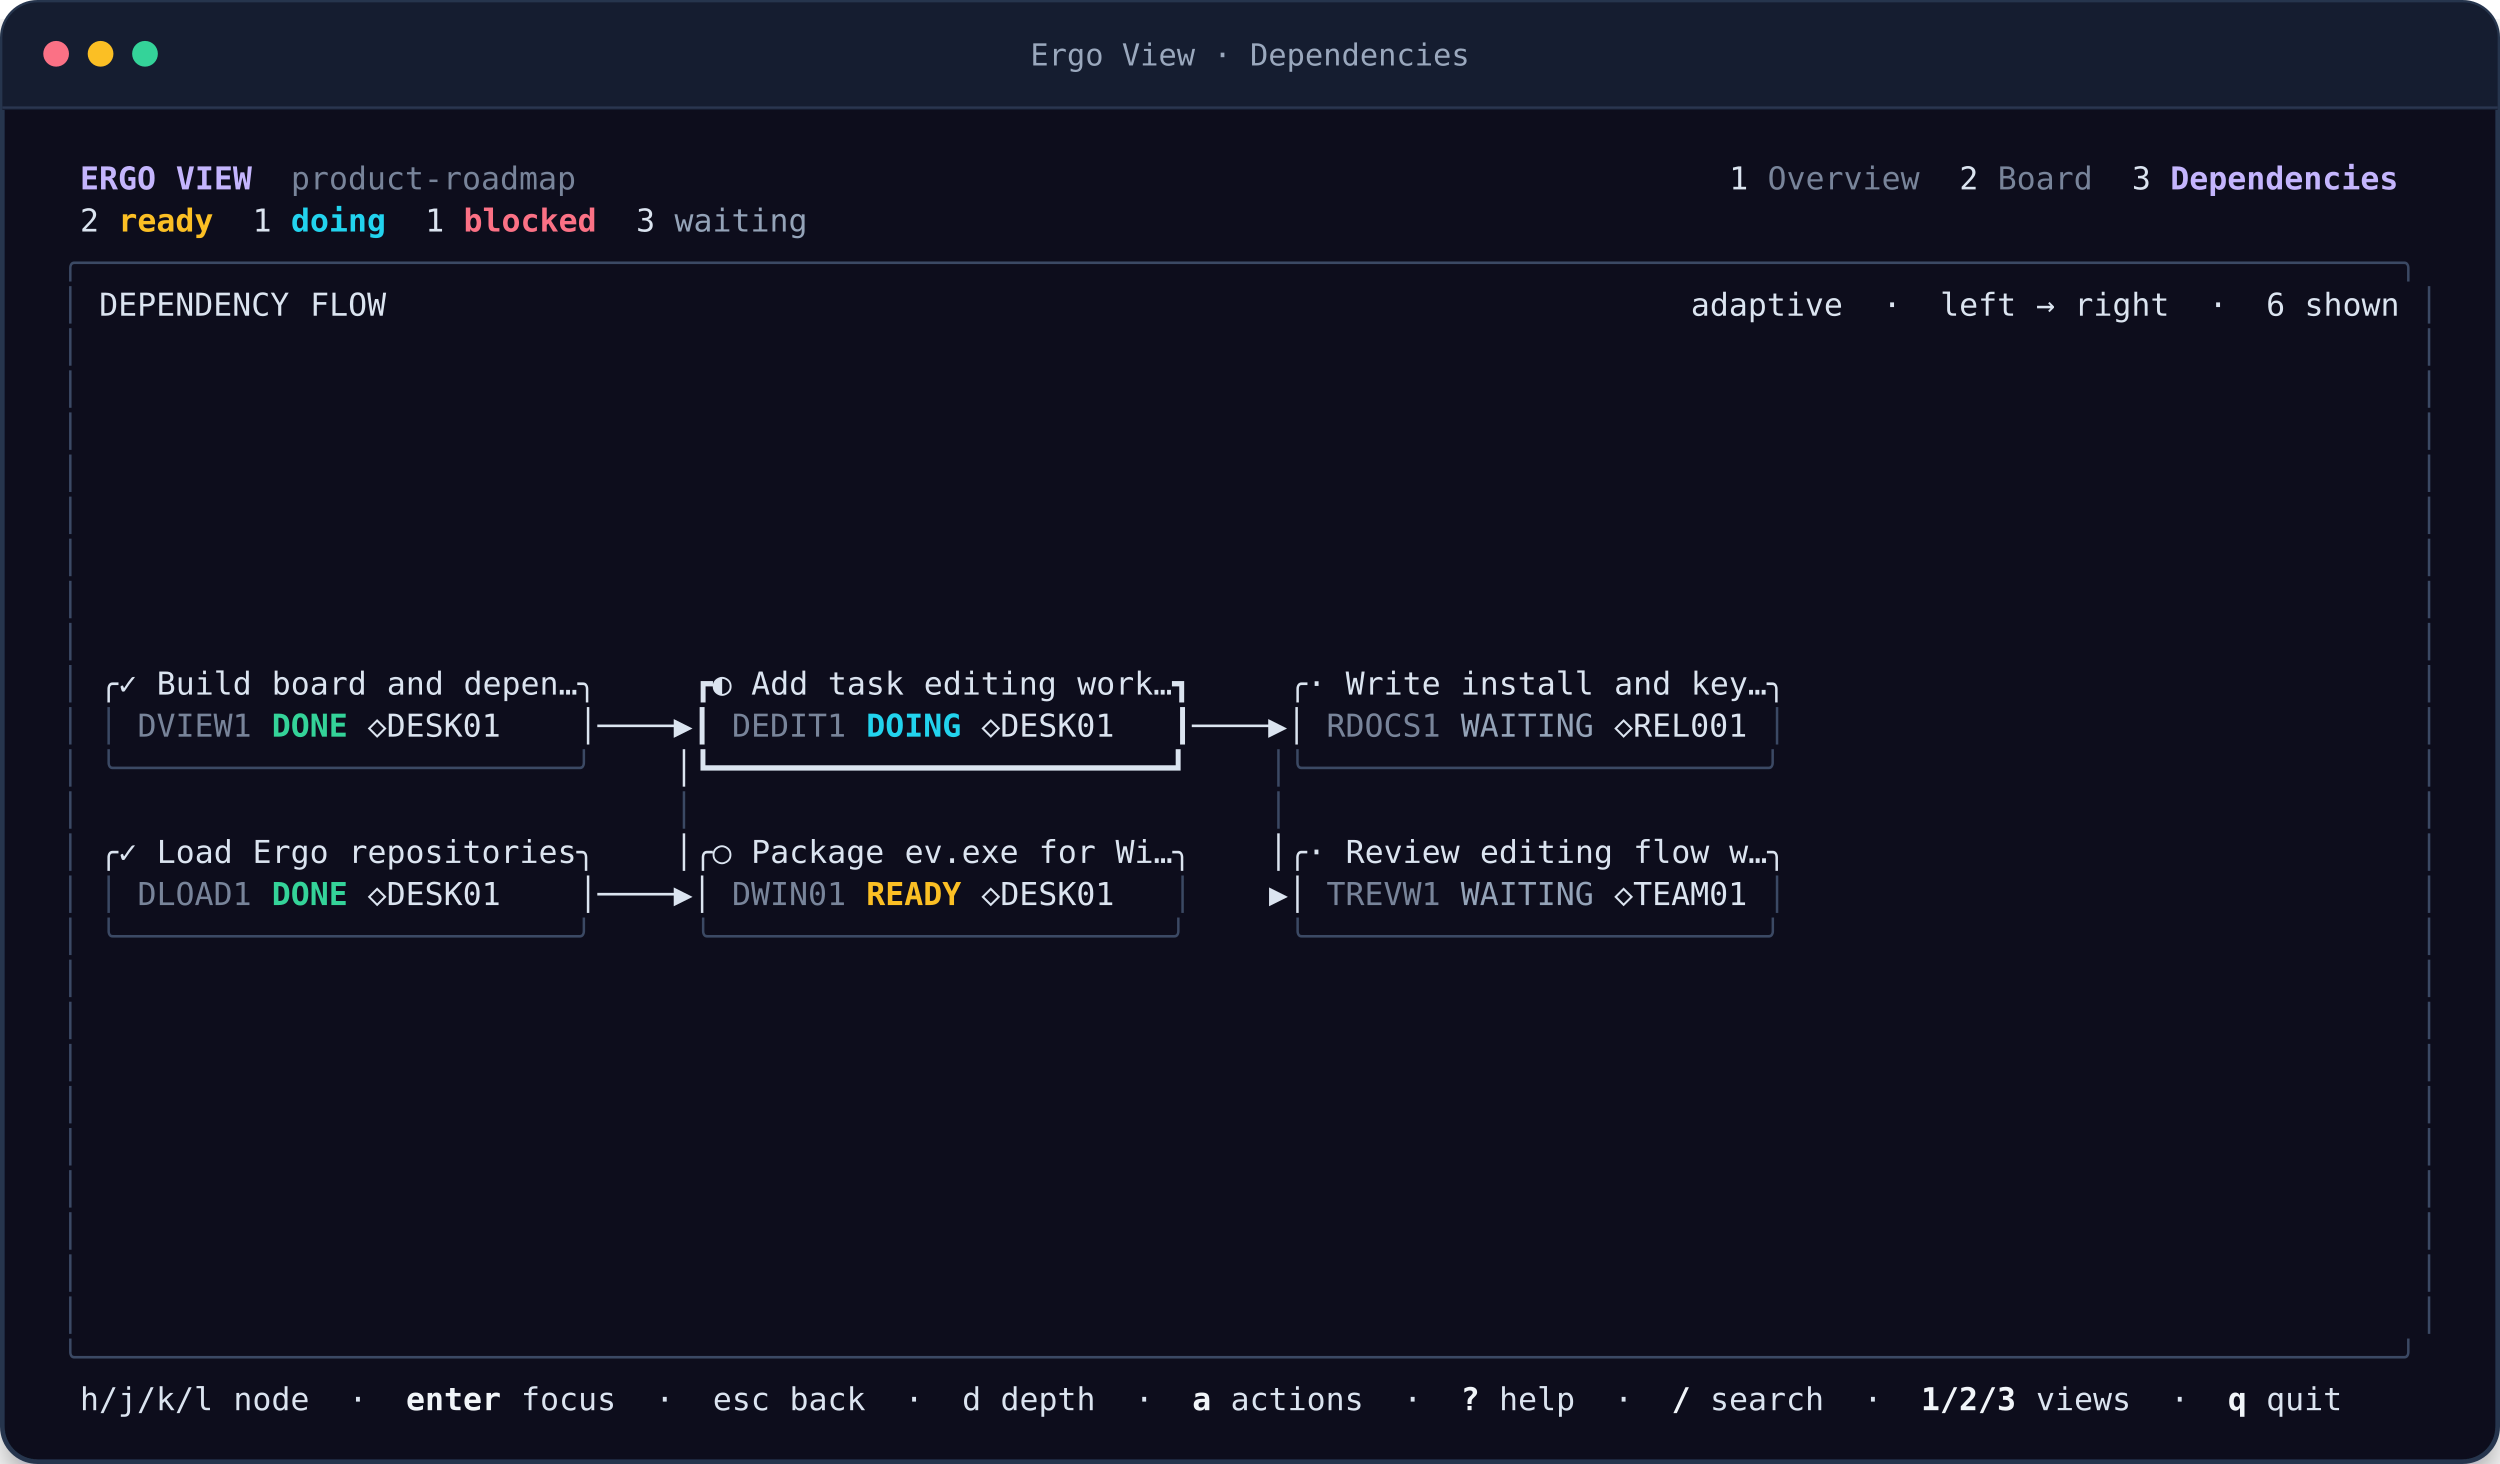
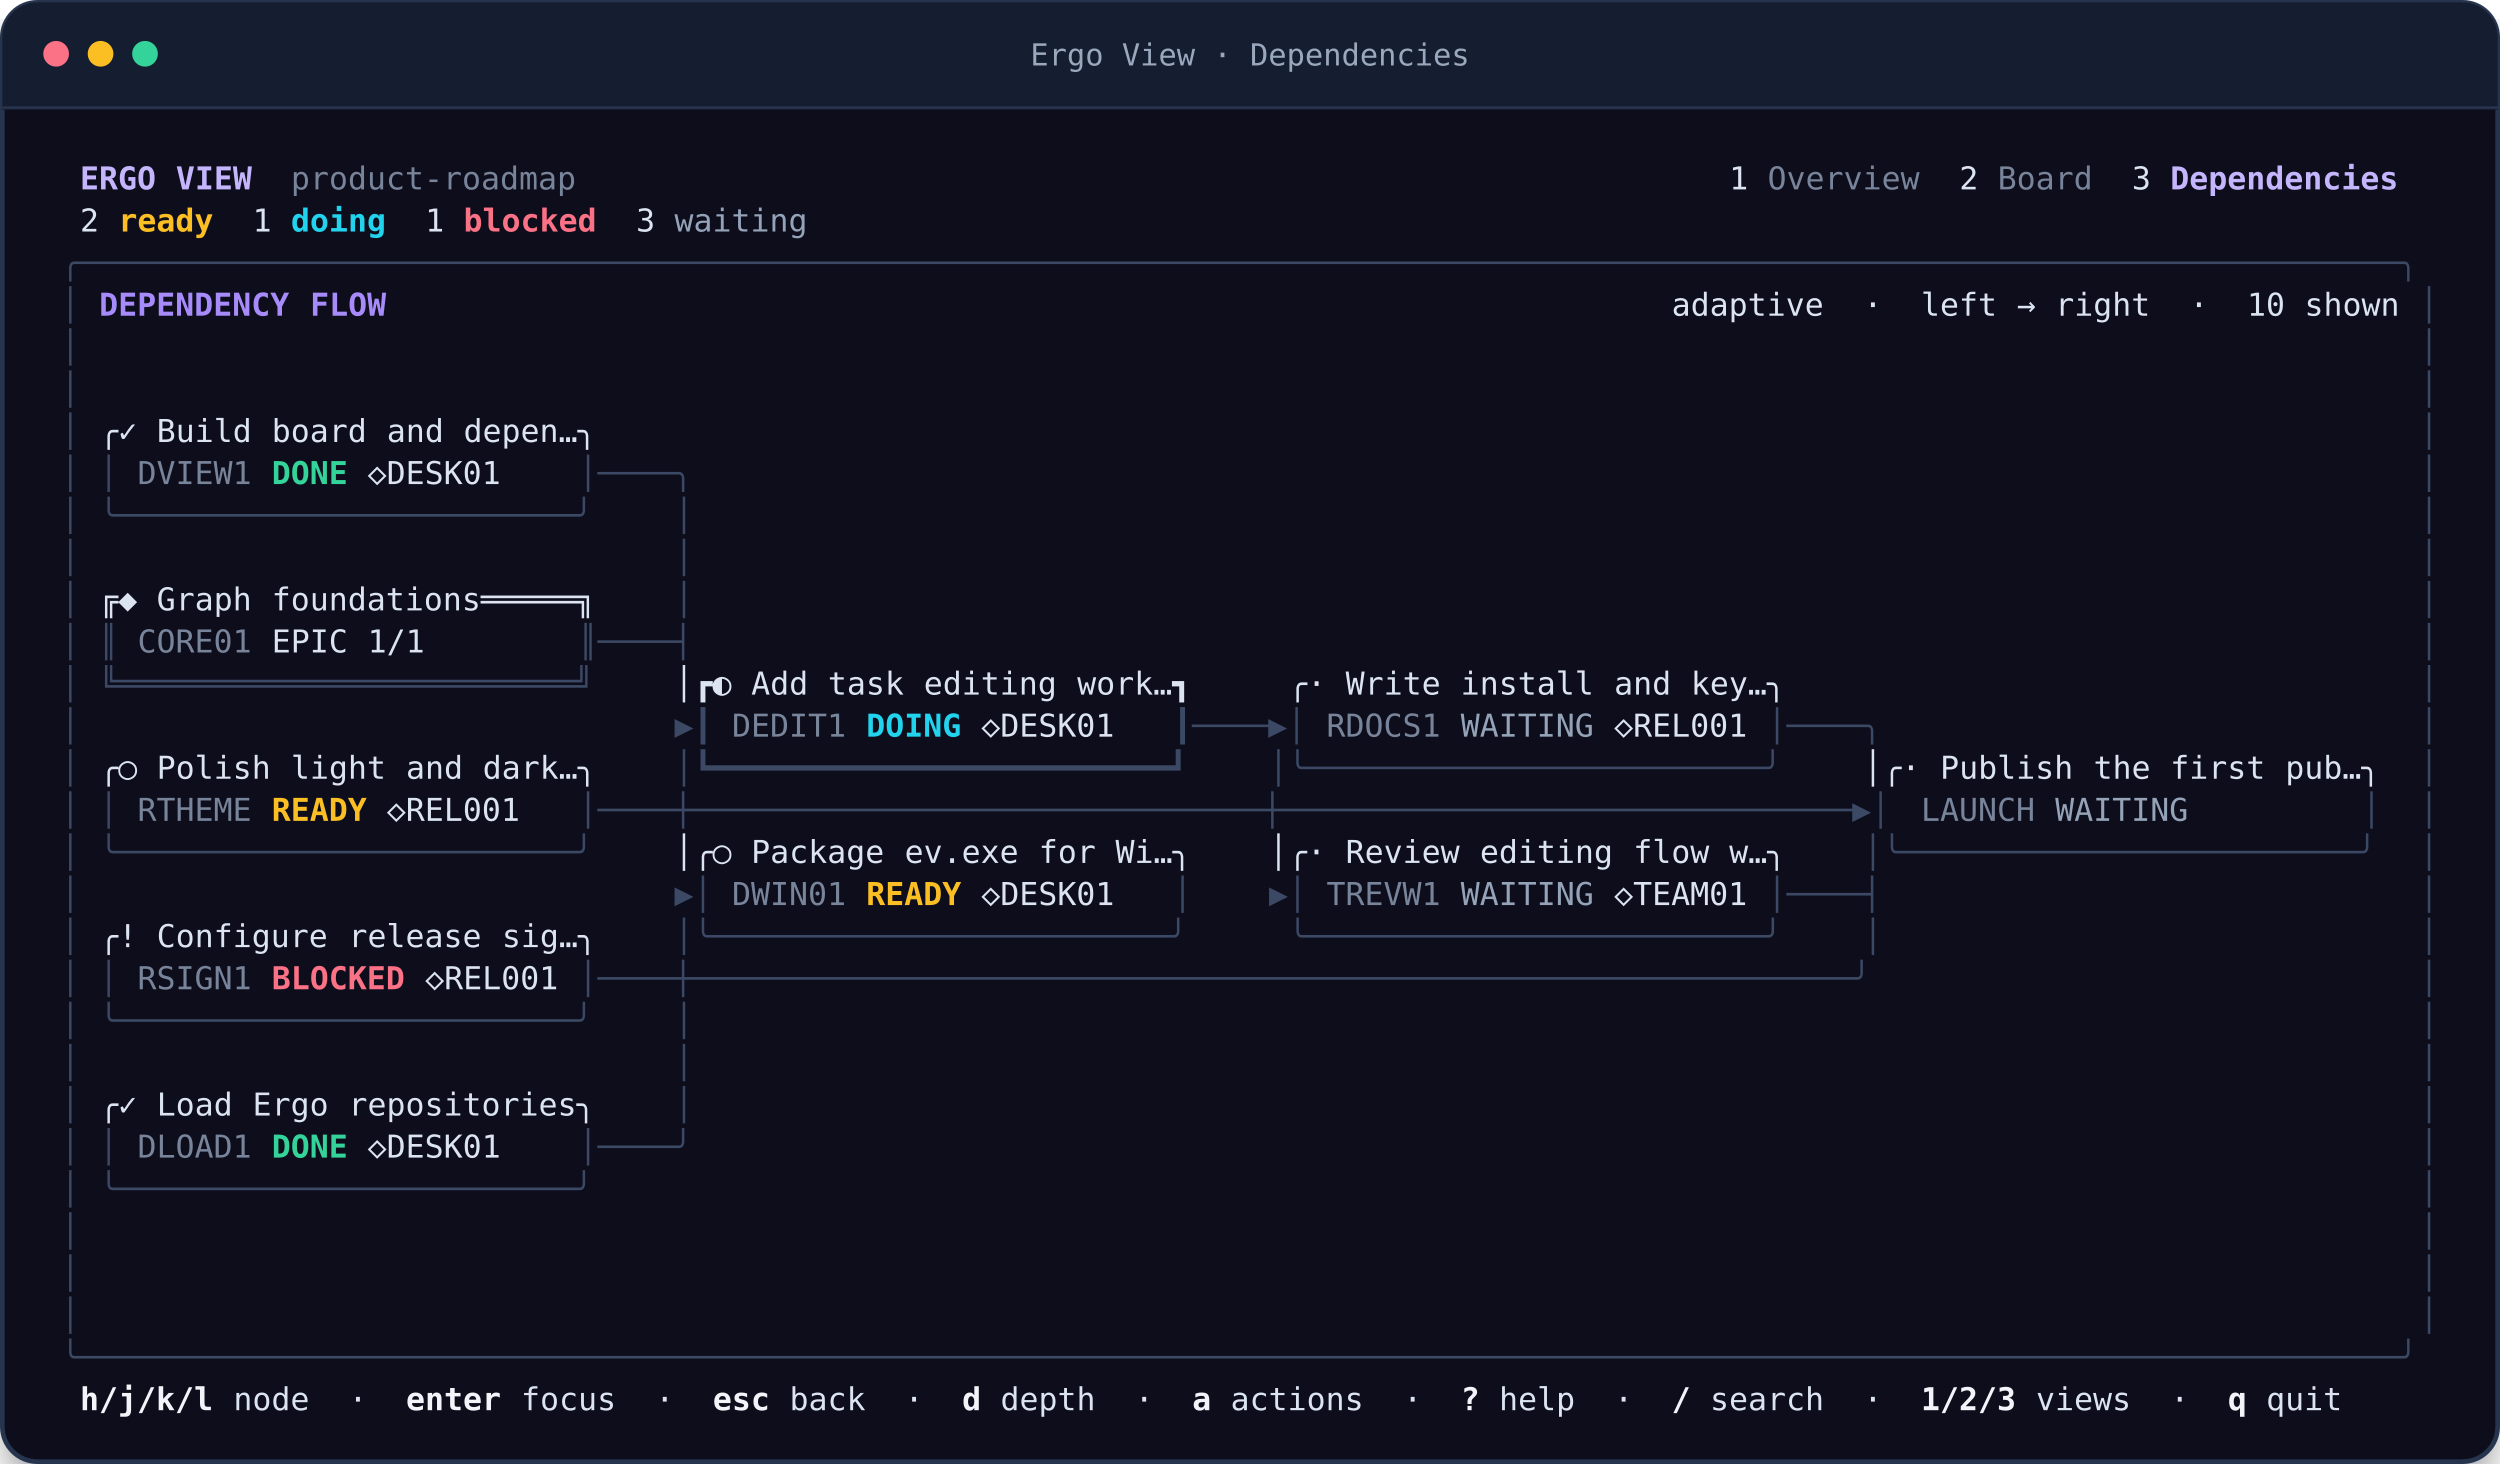
<svg xmlns="http://www.w3.org/2000/svg" width="1069" height="626" viewBox="0 0 1069 626">
  <defs>
    <filter id="shadow" x="-10%" y="-10%" width="120%" height="130%">
      <feDropShadow dx="0" dy="8" stdDeviation="10" flood-color="#020617" flood-opacity=".45" />
    </filter>
    <clipPath id="window">
      <rect x="1" y="1" width="1067" height="624" rx="15" />
    </clipPath>
  </defs>
  <rect x="1" y="1" width="1067" height="624" rx="15" fill="#0a101c" stroke="#27344d" stroke-width="2" filter="url(#shadow)" />
  <g clip-path="url(#window)">
    <rect x="1" y="1" width="1067" height="46" fill="#151d30" />
    <path d="M1 46H1068" stroke="#2a3650" />
    <circle cx="24" cy="23" r="5.5" fill="#fb7185" />
    <circle cx="43" cy="23" r="5.5" fill="#fbbf24" />
    <circle cx="62" cy="23" r="5.5" fill="#34d399" />
    <text x="50%" y="28" text-anchor="middle" fill="#9aa8bd" font-family="Menlo, SFMono-Regular, Consolas, monospace" font-size="13">Ergo View  ·  Dependencies</text>
    <g font-family="Menlo, SFMono-Regular, Consolas, monospace" font-size="13.5" xml:space="preserve">
      <text x="34.2" y="81.0" fill="#c4b5fd" fill-opacity="1.00" font-weight="700" textLength="32.8" lengthAdjust="spacingAndGlyphs">ERGO</text>
      <text x="75.2" y="81.0" fill="#c4b5fd" fill-opacity="1.00" font-weight="700" textLength="32.8" lengthAdjust="spacingAndGlyphs">VIEW</text>
      <text x="124.4" y="81.0" fill="#8492a8" fill-opacity="0.90" font-weight="400" textLength="123.0" lengthAdjust="spacingAndGlyphs">product-roadmap</text>
      <text x="739.4" y="81.0" fill="#dbe4f0" fill-opacity="1.00" font-weight="400" textLength="8.2" lengthAdjust="spacingAndGlyphs">1</text>
      <text x="755.8" y="81.0" fill="#8492a8" fill-opacity="0.90" font-weight="500" textLength="65.6" lengthAdjust="spacingAndGlyphs">Overview</text>
      <text x="837.8" y="81.0" fill="#dbe4f0" fill-opacity="1.00" font-weight="400" textLength="8.2" lengthAdjust="spacingAndGlyphs">2</text>
      <text x="854.2" y="81.0" fill="#8492a8" fill-opacity="0.90" font-weight="500" textLength="41.0" lengthAdjust="spacingAndGlyphs">Board</text>
      <text x="911.6" y="81.0" fill="#dbe4f0" fill-opacity="1.00" font-weight="400" textLength="8.2" lengthAdjust="spacingAndGlyphs">3</text>
      <text x="928.0" y="81.0" fill="#c4b5fd" fill-opacity="1.00" font-weight="700" textLength="98.4" lengthAdjust="spacingAndGlyphs">Dependencies</text>
      <text x="34.2" y="99.0" fill="#dbe4f0" fill-opacity="1.00" font-weight="400" textLength="8.2" lengthAdjust="spacingAndGlyphs">2</text>
      <text x="50.6" y="99.0" fill="#fbbf24" fill-opacity="1.00" font-weight="600" textLength="41.0" lengthAdjust="spacingAndGlyphs">ready</text>
      <text x="108.0" y="99.0" fill="#dbe4f0" fill-opacity="1.00" font-weight="400" textLength="8.2" lengthAdjust="spacingAndGlyphs">1</text>
      <text x="124.4" y="99.0" fill="#22d3ee" fill-opacity="1.00" font-weight="600" textLength="41.0" lengthAdjust="spacingAndGlyphs">doing</text>
      <text x="181.8" y="99.0" fill="#dbe4f0" fill-opacity="1.00" font-weight="400" textLength="8.2" lengthAdjust="spacingAndGlyphs">1</text>
      <text x="198.2" y="99.0" fill="#fb7185" fill-opacity="1.00" font-weight="600" textLength="57.4" lengthAdjust="spacingAndGlyphs">blocked</text>
      <text x="272.0" y="99.0" fill="#dbe4f0" fill-opacity="1.00" font-weight="400" textLength="8.2" lengthAdjust="spacingAndGlyphs">3</text>
      <text x="288.4" y="99.0" fill="#94a3b8" fill-opacity="1.00" font-weight="500" textLength="57.4" lengthAdjust="spacingAndGlyphs">waiting</text>
      <text x="26.0" y="117.0" fill="#3b4964" fill-opacity="1.00" font-weight="400" textLength="1016.8" lengthAdjust="spacingAndGlyphs">╭──────────────────────────────────────────────────────────────────────────────────────────────────────────────────────────╮</text>
      <text x="26.0" y="135.0" fill="#3b4964" fill-opacity="1.00" font-weight="400" textLength="8.2" lengthAdjust="spacingAndGlyphs">│</text>
-       <text x="42.4" y="135.0" fill="#dbe4f0" fill-opacity="1.00" font-weight="400" textLength="82.0" lengthAdjust="spacingAndGlyphs">DEPENDENCY</text>
-       <text x="132.6" y="135.0" fill="#dbe4f0" fill-opacity="1.00" font-weight="400" textLength="32.8" lengthAdjust="spacingAndGlyphs">FLOW</text>
-       <text x="723.0" y="135.0" fill="#dbe4f0" fill-opacity="1.00" font-weight="400" textLength="65.6" lengthAdjust="spacingAndGlyphs">adaptive</text>
-       <text x="805.0" y="135.0" fill="#dbe4f0" fill-opacity="1.00" font-weight="400" textLength="8.2" lengthAdjust="spacingAndGlyphs">·</text>
-       <text x="829.6" y="135.0" fill="#dbe4f0" fill-opacity="1.00" font-weight="400" textLength="32.8" lengthAdjust="spacingAndGlyphs">left</text>
-       <text x="870.6" y="135.0" fill="#dbe4f0" fill-opacity="1.00" font-weight="400" textLength="8.2" lengthAdjust="spacingAndGlyphs">→</text>
-       <text x="887.0" y="135.0" fill="#dbe4f0" fill-opacity="1.00" font-weight="400" textLength="41.0" lengthAdjust="spacingAndGlyphs">right</text>
-       <text x="944.4" y="135.0" fill="#dbe4f0" fill-opacity="1.00" font-weight="400" textLength="8.2" lengthAdjust="spacingAndGlyphs">·</text>
-       <text x="969.0" y="135.0" fill="#dbe4f0" fill-opacity="1.00" font-weight="400" textLength="8.2" lengthAdjust="spacingAndGlyphs">6</text>
+       <text x="42.4" y="135.0" fill="#a78bfa" fill-opacity="1.00" font-weight="700" textLength="82.0" lengthAdjust="spacingAndGlyphs">DEPENDENCY</text>
+       <text x="132.6" y="135.0" fill="#a78bfa" fill-opacity="1.00" font-weight="700" textLength="32.8" lengthAdjust="spacingAndGlyphs">FLOW</text>
+       <text x="714.8" y="135.0" fill="#dbe4f0" fill-opacity="1.00" font-weight="400" textLength="65.6" lengthAdjust="spacingAndGlyphs">adaptive</text>
+       <text x="796.8" y="135.0" fill="#dbe4f0" fill-opacity="1.00" font-weight="400" textLength="8.2" lengthAdjust="spacingAndGlyphs">·</text>
+       <text x="821.4" y="135.0" fill="#dbe4f0" fill-opacity="1.00" font-weight="400" textLength="32.8" lengthAdjust="spacingAndGlyphs">left</text>
+       <text x="862.4" y="135.0" fill="#dbe4f0" fill-opacity="1.00" font-weight="400" textLength="8.2" lengthAdjust="spacingAndGlyphs">→</text>
+       <text x="878.8" y="135.0" fill="#dbe4f0" fill-opacity="1.00" font-weight="400" textLength="41.0" lengthAdjust="spacingAndGlyphs">right</text>
+       <text x="936.2" y="135.0" fill="#dbe4f0" fill-opacity="1.00" font-weight="400" textLength="8.2" lengthAdjust="spacingAndGlyphs">·</text>
+       <text x="960.8" y="135.0" fill="#dbe4f0" fill-opacity="1.00" font-weight="400" textLength="16.4" lengthAdjust="spacingAndGlyphs">10</text>
      <text x="985.4" y="135.0" fill="#dbe4f0" fill-opacity="1.00" font-weight="400" textLength="41.0" lengthAdjust="spacingAndGlyphs">shown</text>
      <text x="1034.6" y="135.0" fill="#3b4964" fill-opacity="1.00" font-weight="400" textLength="8.2" lengthAdjust="spacingAndGlyphs">│</text>
      <text x="26.0" y="153.0" fill="#3b4964" fill-opacity="1.00" font-weight="400" textLength="8.2" lengthAdjust="spacingAndGlyphs">│</text>
      <text x="1034.6" y="153.0" fill="#3b4964" fill-opacity="1.00" font-weight="400" textLength="8.2" lengthAdjust="spacingAndGlyphs">│</text>
      <text x="26.0" y="171.0" fill="#3b4964" fill-opacity="1.00" font-weight="400" textLength="8.2" lengthAdjust="spacingAndGlyphs">│</text>
      <text x="1034.6" y="171.0" fill="#3b4964" fill-opacity="1.00" font-weight="400" textLength="8.2" lengthAdjust="spacingAndGlyphs">│</text>
      <text x="26.0" y="189.0" fill="#3b4964" fill-opacity="1.00" font-weight="400" textLength="8.2" lengthAdjust="spacingAndGlyphs">│</text>
+       <text x="42.4" y="189.0" fill="#dbe4f0" fill-opacity="1.00" font-weight="400" textLength="16.4" lengthAdjust="spacingAndGlyphs">╭✓</text>
+       <text x="67.0" y="189.0" fill="#dbe4f0" fill-opacity="1.00" font-weight="400" textLength="41.0" lengthAdjust="spacingAndGlyphs">Build</text>
+       <text x="116.2" y="189.0" fill="#dbe4f0" fill-opacity="1.00" font-weight="400" textLength="41.0" lengthAdjust="spacingAndGlyphs">board</text>
+       <text x="165.4" y="189.0" fill="#dbe4f0" fill-opacity="1.00" font-weight="400" textLength="24.6" lengthAdjust="spacingAndGlyphs">and</text>
+       <text x="198.2" y="189.0" fill="#dbe4f0" fill-opacity="1.00" font-weight="400" textLength="57.4" lengthAdjust="spacingAndGlyphs">depen…╮</text>
      <text x="1034.6" y="189.0" fill="#3b4964" fill-opacity="1.00" font-weight="400" textLength="8.2" lengthAdjust="spacingAndGlyphs">│</text>
      <text x="26.0" y="207.0" fill="#3b4964" fill-opacity="1.00" font-weight="400" textLength="8.2" lengthAdjust="spacingAndGlyphs">│</text>
+       <text x="42.4" y="207.0" fill="#3b4964" fill-opacity="1.00" font-weight="400" textLength="8.2" lengthAdjust="spacingAndGlyphs">│</text>
+       <text x="58.8" y="207.0" fill="#8492a8" fill-opacity="0.90" font-weight="400" textLength="49.2" lengthAdjust="spacingAndGlyphs">DVIEW1</text>
+       <text x="116.2" y="207.0" fill="#34d399" fill-opacity="1.00" font-weight="600" textLength="32.8" lengthAdjust="spacingAndGlyphs">DONE</text>
+       <text x="157.2" y="207.0" fill="#dbe4f0" fill-opacity="1.00" font-weight="400" textLength="57.4" lengthAdjust="spacingAndGlyphs">◇DESK01</text>
+       <text x="247.4" y="207.0" fill="#3b4964" fill-opacity="1.00" font-weight="400" textLength="49.2" lengthAdjust="spacingAndGlyphs">│────╮</text>
      <text x="1034.6" y="207.0" fill="#3b4964" fill-opacity="1.00" font-weight="400" textLength="8.2" lengthAdjust="spacingAndGlyphs">│</text>
      <text x="26.0" y="225.0" fill="#3b4964" fill-opacity="1.00" font-weight="400" textLength="8.2" lengthAdjust="spacingAndGlyphs">│</text>
+       <text x="42.4" y="225.0" fill="#3b4964" fill-opacity="1.00" font-weight="400" textLength="213.2" lengthAdjust="spacingAndGlyphs">╰────────────────────────╯</text>
+       <text x="288.4" y="225.0" fill="#3b4964" fill-opacity="1.00" font-weight="400" textLength="8.2" lengthAdjust="spacingAndGlyphs">│</text>
      <text x="1034.6" y="225.0" fill="#3b4964" fill-opacity="1.00" font-weight="400" textLength="8.2" lengthAdjust="spacingAndGlyphs">│</text>
      <text x="26.0" y="243.0" fill="#3b4964" fill-opacity="1.00" font-weight="400" textLength="8.2" lengthAdjust="spacingAndGlyphs">│</text>
+       <text x="288.4" y="243.0" fill="#3b4964" fill-opacity="1.00" font-weight="400" textLength="8.2" lengthAdjust="spacingAndGlyphs">│</text>
      <text x="1034.6" y="243.0" fill="#3b4964" fill-opacity="1.00" font-weight="400" textLength="8.2" lengthAdjust="spacingAndGlyphs">│</text>
      <text x="26.0" y="261.0" fill="#3b4964" fill-opacity="1.00" font-weight="400" textLength="8.2" lengthAdjust="spacingAndGlyphs">│</text>
+       <text x="42.4" y="261.0" fill="#dbe4f0" fill-opacity="1.00" font-weight="400" textLength="16.4" lengthAdjust="spacingAndGlyphs">╔◆</text>
+       <text x="67.0" y="261.0" fill="#dbe4f0" fill-opacity="1.00" font-weight="400" textLength="41.0" lengthAdjust="spacingAndGlyphs">Graph</text>
+       <text x="116.2" y="261.0" fill="#dbe4f0" fill-opacity="1.00" font-weight="400" textLength="139.4" lengthAdjust="spacingAndGlyphs">foundations═════╗</text>
+       <text x="288.4" y="261.0" fill="#3b4964" fill-opacity="1.00" font-weight="400" textLength="8.2" lengthAdjust="spacingAndGlyphs">│</text>
      <text x="1034.6" y="261.0" fill="#3b4964" fill-opacity="1.00" font-weight="400" textLength="8.2" lengthAdjust="spacingAndGlyphs">│</text>
      <text x="26.0" y="279.0" fill="#3b4964" fill-opacity="1.00" font-weight="400" textLength="8.2" lengthAdjust="spacingAndGlyphs">│</text>
+       <text x="42.4" y="279.0" fill="#3b4964" fill-opacity="1.00" font-weight="400" textLength="8.2" lengthAdjust="spacingAndGlyphs">║</text>
+       <text x="58.8" y="279.0" fill="#8492a8" fill-opacity="0.90" font-weight="400" textLength="49.2" lengthAdjust="spacingAndGlyphs">CORE01</text>
+       <text x="116.2" y="279.0" fill="#dbe4f0" fill-opacity="1.00" font-weight="400" textLength="32.8" lengthAdjust="spacingAndGlyphs">EPIC</text>
+       <text x="157.2" y="279.0" fill="#dbe4f0" fill-opacity="1.00" font-weight="400" textLength="24.6" lengthAdjust="spacingAndGlyphs">1/1</text>
+       <text x="247.4" y="279.0" fill="#3b4964" fill-opacity="1.00" font-weight="400" textLength="49.2" lengthAdjust="spacingAndGlyphs">║────┤</text>
      <text x="1034.6" y="279.0" fill="#3b4964" fill-opacity="1.00" font-weight="400" textLength="8.2" lengthAdjust="spacingAndGlyphs">│</text>
      <text x="26.0" y="297.0" fill="#3b4964" fill-opacity="1.00" font-weight="400" textLength="8.2" lengthAdjust="spacingAndGlyphs">│</text>
-       <text x="42.4" y="297.0" fill="#dbe4f0" fill-opacity="1.00" font-weight="400" textLength="16.4" lengthAdjust="spacingAndGlyphs">╭✓</text>
-       <text x="67.0" y="297.0" fill="#dbe4f0" fill-opacity="1.00" font-weight="400" textLength="41.0" lengthAdjust="spacingAndGlyphs">Build</text>
-       <text x="116.2" y="297.0" fill="#dbe4f0" fill-opacity="1.00" font-weight="400" textLength="41.0" lengthAdjust="spacingAndGlyphs">board</text>
-       <text x="165.4" y="297.0" fill="#dbe4f0" fill-opacity="1.00" font-weight="400" textLength="24.6" lengthAdjust="spacingAndGlyphs">and</text>
-       <text x="198.2" y="297.0" fill="#dbe4f0" fill-opacity="1.00" font-weight="400" textLength="57.4" lengthAdjust="spacingAndGlyphs">depen…╮</text>
-       <text x="296.6" y="297.0" fill="#dbe4f0" fill-opacity="1.00" font-weight="400" textLength="16.4" lengthAdjust="spacingAndGlyphs">┏◐</text>
+       <text x="42.4" y="297.0" fill="#3b4964" fill-opacity="1.00" font-weight="400" textLength="213.2" lengthAdjust="spacingAndGlyphs">╚════════════════════════╝</text>
+       <text x="288.4" y="297.0" fill="#dbe4f0" fill-opacity="1.00" font-weight="400" textLength="24.6" lengthAdjust="spacingAndGlyphs">│┏◐</text>
      <text x="321.2" y="297.0" fill="#dbe4f0" fill-opacity="1.00" font-weight="400" textLength="24.6" lengthAdjust="spacingAndGlyphs">Add</text>
      <text x="354.0" y="297.0" fill="#dbe4f0" fill-opacity="1.00" font-weight="400" textLength="32.8" lengthAdjust="spacingAndGlyphs">task</text>
      <text x="395.0" y="297.0" fill="#dbe4f0" fill-opacity="1.00" font-weight="400" textLength="57.4" lengthAdjust="spacingAndGlyphs">editing</text>
      <text x="460.6" y="297.0" fill="#dbe4f0" fill-opacity="1.00" font-weight="400" textLength="49.2" lengthAdjust="spacingAndGlyphs">work…┓</text>
      <text x="550.8" y="297.0" fill="#dbe4f0" fill-opacity="1.00" font-weight="400" textLength="16.4" lengthAdjust="spacingAndGlyphs">╭·</text>
      <text x="575.4" y="297.0" fill="#dbe4f0" fill-opacity="1.00" font-weight="400" textLength="41.0" lengthAdjust="spacingAndGlyphs">Write</text>
      <text x="624.6" y="297.0" fill="#dbe4f0" fill-opacity="1.00" font-weight="400" textLength="57.4" lengthAdjust="spacingAndGlyphs">install</text>
      <text x="690.2" y="297.0" fill="#dbe4f0" fill-opacity="1.00" font-weight="400" textLength="24.6" lengthAdjust="spacingAndGlyphs">and</text>
      <text x="723.0" y="297.0" fill="#dbe4f0" fill-opacity="1.00" font-weight="400" textLength="41.0" lengthAdjust="spacingAndGlyphs">key…╮</text>
      <text x="1034.6" y="297.0" fill="#3b4964" fill-opacity="1.00" font-weight="400" textLength="8.2" lengthAdjust="spacingAndGlyphs">│</text>
      <text x="26.0" y="315.0" fill="#3b4964" fill-opacity="1.00" font-weight="400" textLength="8.2" lengthAdjust="spacingAndGlyphs">│</text>
-       <text x="42.4" y="315.0" fill="#3b4964" fill-opacity="1.00" font-weight="400" textLength="8.2" lengthAdjust="spacingAndGlyphs">│</text>
-       <text x="58.8" y="315.0" fill="#8492a8" fill-opacity="0.90" font-weight="400" textLength="49.2" lengthAdjust="spacingAndGlyphs">DVIEW1</text>
-       <text x="116.2" y="315.0" fill="#34d399" fill-opacity="1.00" font-weight="600" textLength="32.8" lengthAdjust="spacingAndGlyphs">DONE</text>
-       <text x="157.2" y="315.0" fill="#dbe4f0" fill-opacity="1.00" font-weight="400" textLength="57.4" lengthAdjust="spacingAndGlyphs">◇DESK01</text>
-       <text x="247.4" y="315.0" fill="#dbe4f0" fill-opacity="1.00" font-weight="400" textLength="57.4" lengthAdjust="spacingAndGlyphs">│────▶┃</text>
+       <text x="288.4" y="315.0" fill="#3b4964" fill-opacity="1.00" font-weight="400" textLength="16.4" lengthAdjust="spacingAndGlyphs">▶┃</text>
      <text x="313.0" y="315.0" fill="#8492a8" fill-opacity="0.90" font-weight="400" textLength="49.2" lengthAdjust="spacingAndGlyphs">DEDIT1</text>
      <text x="370.4" y="315.0" fill="#22d3ee" fill-opacity="1.00" font-weight="700" textLength="41.0" lengthAdjust="spacingAndGlyphs">DOING</text>
      <text x="419.6" y="315.0" fill="#dbe4f0" fill-opacity="1.00" font-weight="400" textLength="57.4" lengthAdjust="spacingAndGlyphs">◇DESK01</text>
-       <text x="501.6" y="315.0" fill="#dbe4f0" fill-opacity="1.00" font-weight="400" textLength="57.4" lengthAdjust="spacingAndGlyphs">┃────▶│</text>
+       <text x="501.6" y="315.0" fill="#3b4964" fill-opacity="1.00" font-weight="400" textLength="57.4" lengthAdjust="spacingAndGlyphs">┃────▶│</text>
      <text x="567.2" y="315.0" fill="#8492a8" fill-opacity="0.90" font-weight="400" textLength="49.2" lengthAdjust="spacingAndGlyphs">RDOCS1</text>
      <text x="624.6" y="315.0" fill="#94a3b8" fill-opacity="1.00" font-weight="500" textLength="57.4" lengthAdjust="spacingAndGlyphs">WAITING</text>
      <text x="690.2" y="315.0" fill="#dbe4f0" fill-opacity="1.00" font-weight="400" textLength="57.4" lengthAdjust="spacingAndGlyphs">◇REL001</text>
-       <text x="755.8" y="315.0" fill="#3b4964" fill-opacity="1.00" font-weight="400" textLength="8.2" lengthAdjust="spacingAndGlyphs">│</text>
+       <text x="755.8" y="315.0" fill="#3b4964" fill-opacity="1.00" font-weight="400" textLength="49.2" lengthAdjust="spacingAndGlyphs">│────╮</text>
      <text x="1034.6" y="315.0" fill="#3b4964" fill-opacity="1.00" font-weight="400" textLength="8.2" lengthAdjust="spacingAndGlyphs">│</text>
      <text x="26.0" y="333.0" fill="#3b4964" fill-opacity="1.00" font-weight="400" textLength="8.2" lengthAdjust="spacingAndGlyphs">│</text>
-       <text x="42.4" y="333.0" fill="#3b4964" fill-opacity="1.00" font-weight="400" textLength="213.2" lengthAdjust="spacingAndGlyphs">╰────────────────────────╯</text>
-       <text x="288.4" y="333.0" fill="#dbe4f0" fill-opacity="1.00" font-weight="400" textLength="221.4" lengthAdjust="spacingAndGlyphs">│┗━━━━━━━━━━━━━━━━━━━━━━━━┛</text>
+       <text x="42.4" y="333.0" fill="#dbe4f0" fill-opacity="1.00" font-weight="400" textLength="16.4" lengthAdjust="spacingAndGlyphs">╭○</text>
+       <text x="67.0" y="333.0" fill="#dbe4f0" fill-opacity="1.00" font-weight="400" textLength="49.2" lengthAdjust="spacingAndGlyphs">Polish</text>
+       <text x="124.4" y="333.0" fill="#dbe4f0" fill-opacity="1.00" font-weight="400" textLength="41.0" lengthAdjust="spacingAndGlyphs">light</text>
+       <text x="173.6" y="333.0" fill="#dbe4f0" fill-opacity="1.00" font-weight="400" textLength="24.6" lengthAdjust="spacingAndGlyphs">and</text>
+       <text x="206.4" y="333.0" fill="#dbe4f0" fill-opacity="1.00" font-weight="400" textLength="49.2" lengthAdjust="spacingAndGlyphs">dark…╮</text>
+       <text x="288.4" y="333.0" fill="#3b4964" fill-opacity="1.00" font-weight="400" textLength="221.4" lengthAdjust="spacingAndGlyphs">│┗━━━━━━━━━━━━━━━━━━━━━━━━┛</text>
      <text x="542.6" y="333.0" fill="#3b4964" fill-opacity="1.00" font-weight="400" textLength="221.4" lengthAdjust="spacingAndGlyphs">│╰────────────────────────╯</text>
+       <text x="796.8" y="333.0" fill="#dbe4f0" fill-opacity="1.00" font-weight="400" textLength="24.6" lengthAdjust="spacingAndGlyphs">│╭·</text>
+       <text x="829.6" y="333.0" fill="#dbe4f0" fill-opacity="1.00" font-weight="400" textLength="57.4" lengthAdjust="spacingAndGlyphs">Publish</text>
+       <text x="895.2" y="333.0" fill="#dbe4f0" fill-opacity="1.00" font-weight="400" textLength="24.6" lengthAdjust="spacingAndGlyphs">the</text>
+       <text x="928.0" y="333.0" fill="#dbe4f0" fill-opacity="1.00" font-weight="400" textLength="41.0" lengthAdjust="spacingAndGlyphs">first</text>
+       <text x="977.2" y="333.0" fill="#dbe4f0" fill-opacity="1.00" font-weight="400" textLength="41.0" lengthAdjust="spacingAndGlyphs">pub…╮</text>
      <text x="1034.6" y="333.0" fill="#3b4964" fill-opacity="1.00" font-weight="400" textLength="8.2" lengthAdjust="spacingAndGlyphs">│</text>
      <text x="26.0" y="351.0" fill="#3b4964" fill-opacity="1.00" font-weight="400" textLength="8.2" lengthAdjust="spacingAndGlyphs">│</text>
-       <text x="288.4" y="351.0" fill="#3b4964" fill-opacity="1.00" font-weight="400" textLength="8.2" lengthAdjust="spacingAndGlyphs">│</text>
-       <text x="542.6" y="351.0" fill="#3b4964" fill-opacity="1.00" font-weight="400" textLength="8.2" lengthAdjust="spacingAndGlyphs">│</text>
+       <text x="42.4" y="351.0" fill="#3b4964" fill-opacity="1.00" font-weight="400" textLength="8.2" lengthAdjust="spacingAndGlyphs">│</text>
+       <text x="58.8" y="351.0" fill="#8492a8" fill-opacity="0.90" font-weight="400" textLength="49.2" lengthAdjust="spacingAndGlyphs">RTHEME</text>
+       <text x="116.2" y="351.0" fill="#fbbf24" fill-opacity="1.00" font-weight="700" textLength="41.0" lengthAdjust="spacingAndGlyphs">READY</text>
+       <text x="165.4" y="351.0" fill="#dbe4f0" fill-opacity="1.00" font-weight="400" textLength="57.4" lengthAdjust="spacingAndGlyphs">◇REL001</text>
+       <text x="247.4" y="351.0" fill="#3b4964" fill-opacity="1.00" font-weight="400" textLength="565.8" lengthAdjust="spacingAndGlyphs">│────┼──────────────────────────────┼──────────────────────────────▶│</text>
+       <text x="821.4" y="351.0" fill="#8492a8" fill-opacity="0.90" font-weight="400" textLength="49.2" lengthAdjust="spacingAndGlyphs">LAUNCH</text>
+       <text x="878.8" y="351.0" fill="#94a3b8" fill-opacity="1.00" font-weight="500" textLength="57.4" lengthAdjust="spacingAndGlyphs">WAITING</text>
+       <text x="1010.0" y="351.0" fill="#3b4964" fill-opacity="1.00" font-weight="400" textLength="8.2" lengthAdjust="spacingAndGlyphs">│</text>
      <text x="1034.6" y="351.0" fill="#3b4964" fill-opacity="1.00" font-weight="400" textLength="8.2" lengthAdjust="spacingAndGlyphs">│</text>
      <text x="26.0" y="369.0" fill="#3b4964" fill-opacity="1.00" font-weight="400" textLength="8.2" lengthAdjust="spacingAndGlyphs">│</text>
-       <text x="42.4" y="369.0" fill="#dbe4f0" fill-opacity="1.00" font-weight="400" textLength="16.4" lengthAdjust="spacingAndGlyphs">╭✓</text>
-       <text x="67.0" y="369.0" fill="#dbe4f0" fill-opacity="1.00" font-weight="400" textLength="32.8" lengthAdjust="spacingAndGlyphs">Load</text>
-       <text x="108.0" y="369.0" fill="#dbe4f0" fill-opacity="1.00" font-weight="400" textLength="32.8" lengthAdjust="spacingAndGlyphs">Ergo</text>
-       <text x="149.0" y="369.0" fill="#dbe4f0" fill-opacity="1.00" font-weight="400" textLength="106.6" lengthAdjust="spacingAndGlyphs">repositories╮</text>
+       <text x="42.4" y="369.0" fill="#3b4964" fill-opacity="1.00" font-weight="400" textLength="213.2" lengthAdjust="spacingAndGlyphs">╰────────────────────────╯</text>
      <text x="288.4" y="369.0" fill="#dbe4f0" fill-opacity="1.00" font-weight="400" textLength="24.6" lengthAdjust="spacingAndGlyphs">│╭○</text>
      <text x="321.2" y="369.0" fill="#dbe4f0" fill-opacity="1.00" font-weight="400" textLength="57.4" lengthAdjust="spacingAndGlyphs">Package</text>
      <text x="386.8" y="369.0" fill="#dbe4f0" fill-opacity="1.00" font-weight="400" textLength="49.2" lengthAdjust="spacingAndGlyphs">ev.exe</text>
      <text x="444.2" y="369.0" fill="#dbe4f0" fill-opacity="1.00" font-weight="400" textLength="24.6" lengthAdjust="spacingAndGlyphs">for</text>
      <text x="477.0" y="369.0" fill="#dbe4f0" fill-opacity="1.00" font-weight="400" textLength="32.8" lengthAdjust="spacingAndGlyphs">Wi…╮</text>
      <text x="542.6" y="369.0" fill="#dbe4f0" fill-opacity="1.00" font-weight="400" textLength="24.6" lengthAdjust="spacingAndGlyphs">│╭·</text>
      <text x="575.4" y="369.0" fill="#dbe4f0" fill-opacity="1.00" font-weight="400" textLength="49.2" lengthAdjust="spacingAndGlyphs">Review</text>
      <text x="632.8" y="369.0" fill="#dbe4f0" fill-opacity="1.00" font-weight="400" textLength="57.4" lengthAdjust="spacingAndGlyphs">editing</text>
      <text x="698.4" y="369.0" fill="#dbe4f0" fill-opacity="1.00" font-weight="400" textLength="32.8" lengthAdjust="spacingAndGlyphs">flow</text>
      <text x="739.4" y="369.0" fill="#dbe4f0" fill-opacity="1.00" font-weight="400" textLength="24.6" lengthAdjust="spacingAndGlyphs">w…╮</text>
+       <text x="796.8" y="369.0" fill="#3b4964" fill-opacity="1.00" font-weight="400" textLength="221.4" lengthAdjust="spacingAndGlyphs">│╰────────────────────────╯</text>
      <text x="1034.6" y="369.0" fill="#3b4964" fill-opacity="1.00" font-weight="400" textLength="8.2" lengthAdjust="spacingAndGlyphs">│</text>
      <text x="26.0" y="387.0" fill="#3b4964" fill-opacity="1.00" font-weight="400" textLength="8.2" lengthAdjust="spacingAndGlyphs">│</text>
-       <text x="42.4" y="387.0" fill="#3b4964" fill-opacity="1.00" font-weight="400" textLength="8.2" lengthAdjust="spacingAndGlyphs">│</text>
-       <text x="58.8" y="387.0" fill="#8492a8" fill-opacity="0.90" font-weight="400" textLength="49.2" lengthAdjust="spacingAndGlyphs">DLOAD1</text>
-       <text x="116.2" y="387.0" fill="#34d399" fill-opacity="1.00" font-weight="600" textLength="32.8" lengthAdjust="spacingAndGlyphs">DONE</text>
-       <text x="157.2" y="387.0" fill="#dbe4f0" fill-opacity="1.00" font-weight="400" textLength="57.4" lengthAdjust="spacingAndGlyphs">◇DESK01</text>
-       <text x="247.4" y="387.0" fill="#dbe4f0" fill-opacity="1.00" font-weight="400" textLength="57.4" lengthAdjust="spacingAndGlyphs">│────▶│</text>
+       <text x="288.4" y="387.0" fill="#3b4964" fill-opacity="1.00" font-weight="400" textLength="16.4" lengthAdjust="spacingAndGlyphs">▶│</text>
      <text x="313.0" y="387.0" fill="#8492a8" fill-opacity="0.90" font-weight="400" textLength="49.2" lengthAdjust="spacingAndGlyphs">DWIN01</text>
      <text x="370.4" y="387.0" fill="#fbbf24" fill-opacity="1.00" font-weight="700" textLength="41.0" lengthAdjust="spacingAndGlyphs">READY</text>
      <text x="419.6" y="387.0" fill="#dbe4f0" fill-opacity="1.00" font-weight="400" textLength="57.4" lengthAdjust="spacingAndGlyphs">◇DESK01</text>
      <text x="501.6" y="387.0" fill="#3b4964" fill-opacity="1.00" font-weight="400" textLength="8.2" lengthAdjust="spacingAndGlyphs">│</text>
-       <text x="542.6" y="387.0" fill="#dbe4f0" fill-opacity="1.00" font-weight="400" textLength="16.4" lengthAdjust="spacingAndGlyphs">▶│</text>
+       <text x="542.6" y="387.0" fill="#3b4964" fill-opacity="1.00" font-weight="400" textLength="16.4" lengthAdjust="spacingAndGlyphs">▶│</text>
      <text x="567.2" y="387.0" fill="#8492a8" fill-opacity="0.90" font-weight="400" textLength="49.2" lengthAdjust="spacingAndGlyphs">TREVW1</text>
      <text x="624.6" y="387.0" fill="#94a3b8" fill-opacity="1.00" font-weight="500" textLength="57.4" lengthAdjust="spacingAndGlyphs">WAITING</text>
      <text x="690.2" y="387.0" fill="#dbe4f0" fill-opacity="1.00" font-weight="400" textLength="57.4" lengthAdjust="spacingAndGlyphs">◇TEAM01</text>
-       <text x="755.8" y="387.0" fill="#3b4964" fill-opacity="1.00" font-weight="400" textLength="8.2" lengthAdjust="spacingAndGlyphs">│</text>
+       <text x="755.8" y="387.0" fill="#3b4964" fill-opacity="1.00" font-weight="400" textLength="49.2" lengthAdjust="spacingAndGlyphs">│────┤</text>
      <text x="1034.6" y="387.0" fill="#3b4964" fill-opacity="1.00" font-weight="400" textLength="8.2" lengthAdjust="spacingAndGlyphs">│</text>
      <text x="26.0" y="405.0" fill="#3b4964" fill-opacity="1.00" font-weight="400" textLength="8.2" lengthAdjust="spacingAndGlyphs">│</text>
-       <text x="42.4" y="405.0" fill="#3b4964" fill-opacity="1.00" font-weight="400" textLength="213.2" lengthAdjust="spacingAndGlyphs">╰────────────────────────╯</text>
-       <text x="296.6" y="405.0" fill="#3b4964" fill-opacity="1.00" font-weight="400" textLength="213.2" lengthAdjust="spacingAndGlyphs">╰────────────────────────╯</text>
+       <text x="42.4" y="405.0" fill="#dbe4f0" fill-opacity="1.00" font-weight="400" textLength="16.4" lengthAdjust="spacingAndGlyphs">╭!</text>
+       <text x="67.0" y="405.0" fill="#dbe4f0" fill-opacity="1.00" font-weight="400" textLength="73.8" lengthAdjust="spacingAndGlyphs">Configure</text>
+       <text x="149.0" y="405.0" fill="#dbe4f0" fill-opacity="1.00" font-weight="400" textLength="57.4" lengthAdjust="spacingAndGlyphs">release</text>
+       <text x="214.6" y="405.0" fill="#dbe4f0" fill-opacity="1.00" font-weight="400" textLength="41.0" lengthAdjust="spacingAndGlyphs">sig…╮</text>
+       <text x="288.4" y="405.0" fill="#3b4964" fill-opacity="1.00" font-weight="400" textLength="221.4" lengthAdjust="spacingAndGlyphs">│╰────────────────────────╯</text>
      <text x="550.8" y="405.0" fill="#3b4964" fill-opacity="1.00" font-weight="400" textLength="213.2" lengthAdjust="spacingAndGlyphs">╰────────────────────────╯</text>
+       <text x="796.8" y="405.0" fill="#3b4964" fill-opacity="1.00" font-weight="400" textLength="8.2" lengthAdjust="spacingAndGlyphs">│</text>
      <text x="1034.6" y="405.0" fill="#3b4964" fill-opacity="1.00" font-weight="400" textLength="8.2" lengthAdjust="spacingAndGlyphs">│</text>
      <text x="26.0" y="423.0" fill="#3b4964" fill-opacity="1.00" font-weight="400" textLength="8.2" lengthAdjust="spacingAndGlyphs">│</text>
+       <text x="42.4" y="423.0" fill="#3b4964" fill-opacity="1.00" font-weight="400" textLength="8.2" lengthAdjust="spacingAndGlyphs">│</text>
+       <text x="58.8" y="423.0" fill="#8492a8" fill-opacity="0.90" font-weight="400" textLength="49.2" lengthAdjust="spacingAndGlyphs">RSIGN1</text>
+       <text x="116.2" y="423.0" fill="#fb7185" fill-opacity="1.00" font-weight="700" textLength="57.4" lengthAdjust="spacingAndGlyphs">BLOCKED</text>
+       <text x="181.8" y="423.0" fill="#dbe4f0" fill-opacity="1.00" font-weight="400" textLength="57.4" lengthAdjust="spacingAndGlyphs">◇REL001</text>
+       <text x="247.4" y="423.0" fill="#3b4964" fill-opacity="1.00" font-weight="400" textLength="557.6" lengthAdjust="spacingAndGlyphs">│────┼─────────────────────────────────────────────────────────────╯</text>
      <text x="1034.6" y="423.0" fill="#3b4964" fill-opacity="1.00" font-weight="400" textLength="8.2" lengthAdjust="spacingAndGlyphs">│</text>
      <text x="26.0" y="441.0" fill="#3b4964" fill-opacity="1.00" font-weight="400" textLength="8.2" lengthAdjust="spacingAndGlyphs">│</text>
+       <text x="42.4" y="441.0" fill="#3b4964" fill-opacity="1.00" font-weight="400" textLength="213.2" lengthAdjust="spacingAndGlyphs">╰────────────────────────╯</text>
+       <text x="288.4" y="441.0" fill="#3b4964" fill-opacity="1.00" font-weight="400" textLength="8.2" lengthAdjust="spacingAndGlyphs">│</text>
      <text x="1034.6" y="441.0" fill="#3b4964" fill-opacity="1.00" font-weight="400" textLength="8.2" lengthAdjust="spacingAndGlyphs">│</text>
      <text x="26.0" y="459.0" fill="#3b4964" fill-opacity="1.00" font-weight="400" textLength="8.2" lengthAdjust="spacingAndGlyphs">│</text>
+       <text x="288.4" y="459.0" fill="#3b4964" fill-opacity="1.00" font-weight="400" textLength="8.2" lengthAdjust="spacingAndGlyphs">│</text>
      <text x="1034.6" y="459.0" fill="#3b4964" fill-opacity="1.00" font-weight="400" textLength="8.2" lengthAdjust="spacingAndGlyphs">│</text>
      <text x="26.0" y="477.0" fill="#3b4964" fill-opacity="1.00" font-weight="400" textLength="8.2" lengthAdjust="spacingAndGlyphs">│</text>
+       <text x="42.4" y="477.0" fill="#dbe4f0" fill-opacity="1.00" font-weight="400" textLength="16.4" lengthAdjust="spacingAndGlyphs">╭✓</text>
+       <text x="67.0" y="477.0" fill="#dbe4f0" fill-opacity="1.00" font-weight="400" textLength="32.8" lengthAdjust="spacingAndGlyphs">Load</text>
+       <text x="108.0" y="477.0" fill="#dbe4f0" fill-opacity="1.00" font-weight="400" textLength="32.8" lengthAdjust="spacingAndGlyphs">Ergo</text>
+       <text x="149.0" y="477.0" fill="#dbe4f0" fill-opacity="1.00" font-weight="400" textLength="106.6" lengthAdjust="spacingAndGlyphs">repositories╮</text>
+       <text x="288.4" y="477.0" fill="#3b4964" fill-opacity="1.00" font-weight="400" textLength="8.2" lengthAdjust="spacingAndGlyphs">│</text>
      <text x="1034.6" y="477.0" fill="#3b4964" fill-opacity="1.00" font-weight="400" textLength="8.2" lengthAdjust="spacingAndGlyphs">│</text>
      <text x="26.0" y="495.0" fill="#3b4964" fill-opacity="1.00" font-weight="400" textLength="8.2" lengthAdjust="spacingAndGlyphs">│</text>
+       <text x="42.4" y="495.0" fill="#3b4964" fill-opacity="1.00" font-weight="400" textLength="8.2" lengthAdjust="spacingAndGlyphs">│</text>
+       <text x="58.8" y="495.0" fill="#8492a8" fill-opacity="0.90" font-weight="400" textLength="49.2" lengthAdjust="spacingAndGlyphs">DLOAD1</text>
+       <text x="116.2" y="495.0" fill="#34d399" fill-opacity="1.00" font-weight="600" textLength="32.8" lengthAdjust="spacingAndGlyphs">DONE</text>
+       <text x="157.2" y="495.0" fill="#dbe4f0" fill-opacity="1.00" font-weight="400" textLength="57.4" lengthAdjust="spacingAndGlyphs">◇DESK01</text>
+       <text x="247.4" y="495.0" fill="#3b4964" fill-opacity="1.00" font-weight="400" textLength="49.2" lengthAdjust="spacingAndGlyphs">│────╯</text>
      <text x="1034.6" y="495.0" fill="#3b4964" fill-opacity="1.00" font-weight="400" textLength="8.2" lengthAdjust="spacingAndGlyphs">│</text>
      <text x="26.0" y="513.0" fill="#3b4964" fill-opacity="1.00" font-weight="400" textLength="8.2" lengthAdjust="spacingAndGlyphs">│</text>
+       <text x="42.4" y="513.0" fill="#3b4964" fill-opacity="1.00" font-weight="400" textLength="213.2" lengthAdjust="spacingAndGlyphs">╰────────────────────────╯</text>
      <text x="1034.6" y="513.0" fill="#3b4964" fill-opacity="1.00" font-weight="400" textLength="8.2" lengthAdjust="spacingAndGlyphs">│</text>
      <text x="26.0" y="531.0" fill="#3b4964" fill-opacity="1.00" font-weight="400" textLength="8.2" lengthAdjust="spacingAndGlyphs">│</text>
      <text x="1034.6" y="531.0" fill="#3b4964" fill-opacity="1.00" font-weight="400" textLength="8.2" lengthAdjust="spacingAndGlyphs">│</text>
      <text x="26.0" y="549.0" fill="#3b4964" fill-opacity="1.00" font-weight="400" textLength="8.2" lengthAdjust="spacingAndGlyphs">│</text>
      <text x="1034.6" y="549.0" fill="#3b4964" fill-opacity="1.00" font-weight="400" textLength="8.2" lengthAdjust="spacingAndGlyphs">│</text>
      <text x="26.0" y="567.0" fill="#3b4964" fill-opacity="1.00" font-weight="400" textLength="8.2" lengthAdjust="spacingAndGlyphs">│</text>
      <text x="1034.6" y="567.0" fill="#3b4964" fill-opacity="1.00" font-weight="400" textLength="8.2" lengthAdjust="spacingAndGlyphs">│</text>
      <text x="26.0" y="585.0" fill="#3b4964" fill-opacity="1.00" font-weight="400" textLength="1016.8" lengthAdjust="spacingAndGlyphs">╰──────────────────────────────────────────────────────────────────────────────────────────────────────────────────────────╯</text>
-       <text x="34.2" y="603.0" fill="#dbe4f0" fill-opacity="1.00" font-weight="400" textLength="57.4" lengthAdjust="spacingAndGlyphs">h/j/k/l</text>
+       <text x="34.2" y="603.0" fill="#f1f5f9" fill-opacity="1.00" font-weight="600" textLength="57.4" lengthAdjust="spacingAndGlyphs">h/j/k/l</text>
      <text x="99.8" y="603.0" fill="#dbe4f0" fill-opacity="1.00" font-weight="400" textLength="32.8" lengthAdjust="spacingAndGlyphs">node</text>
      <text x="149.0" y="603.0" fill="#dbe4f0" fill-opacity="1.00" font-weight="400" textLength="8.2" lengthAdjust="spacingAndGlyphs">·</text>
      <text x="173.6" y="603.0" fill="#f1f5f9" fill-opacity="1.00" font-weight="600" textLength="41.0" lengthAdjust="spacingAndGlyphs">enter</text>
      <text x="222.8" y="603.0" fill="#dbe4f0" fill-opacity="1.00" font-weight="400" textLength="41.0" lengthAdjust="spacingAndGlyphs">focus</text>
      <text x="280.2" y="603.0" fill="#dbe4f0" fill-opacity="1.00" font-weight="400" textLength="8.2" lengthAdjust="spacingAndGlyphs">·</text>
-       <text x="304.8" y="603.0" fill="#dbe4f0" fill-opacity="1.00" font-weight="400" textLength="24.6" lengthAdjust="spacingAndGlyphs">esc</text>
+       <text x="304.8" y="603.0" fill="#f1f5f9" fill-opacity="1.00" font-weight="600" textLength="24.6" lengthAdjust="spacingAndGlyphs">esc</text>
      <text x="337.6" y="603.0" fill="#dbe4f0" fill-opacity="1.00" font-weight="400" textLength="32.8" lengthAdjust="spacingAndGlyphs">back</text>
      <text x="386.8" y="603.0" fill="#dbe4f0" fill-opacity="1.00" font-weight="400" textLength="8.2" lengthAdjust="spacingAndGlyphs">·</text>
-       <text x="411.4" y="603.0" fill="#dbe4f0" fill-opacity="1.00" font-weight="400" textLength="8.2" lengthAdjust="spacingAndGlyphs">d</text>
+       <text x="411.4" y="603.0" fill="#f1f5f9" fill-opacity="1.00" font-weight="600" textLength="8.2" lengthAdjust="spacingAndGlyphs">d</text>
      <text x="427.8" y="603.0" fill="#dbe4f0" fill-opacity="1.00" font-weight="400" textLength="41.0" lengthAdjust="spacingAndGlyphs">depth</text>
      <text x="485.2" y="603.0" fill="#dbe4f0" fill-opacity="1.00" font-weight="400" textLength="8.2" lengthAdjust="spacingAndGlyphs">·</text>
      <text x="509.8" y="603.0" fill="#f1f5f9" fill-opacity="1.00" font-weight="600" textLength="8.2" lengthAdjust="spacingAndGlyphs">a</text>
      <text x="526.2" y="603.0" fill="#dbe4f0" fill-opacity="1.00" font-weight="400" textLength="57.4" lengthAdjust="spacingAndGlyphs">actions</text>
      <text x="600.0" y="603.0" fill="#dbe4f0" fill-opacity="1.00" font-weight="400" textLength="8.2" lengthAdjust="spacingAndGlyphs">·</text>
      <text x="624.6" y="603.0" fill="#f1f5f9" fill-opacity="1.00" font-weight="600" textLength="8.2" lengthAdjust="spacingAndGlyphs">?</text>
      <text x="641.0" y="603.0" fill="#dbe4f0" fill-opacity="1.00" font-weight="400" textLength="32.8" lengthAdjust="spacingAndGlyphs">help</text>
      <text x="690.2" y="603.0" fill="#dbe4f0" fill-opacity="1.00" font-weight="400" textLength="8.2" lengthAdjust="spacingAndGlyphs">·</text>
      <text x="714.8" y="603.0" fill="#f1f5f9" fill-opacity="1.00" font-weight="600" textLength="8.2" lengthAdjust="spacingAndGlyphs">/</text>
      <text x="731.2" y="603.0" fill="#dbe4f0" fill-opacity="1.00" font-weight="400" textLength="49.2" lengthAdjust="spacingAndGlyphs">search</text>
      <text x="796.8" y="603.0" fill="#dbe4f0" fill-opacity="1.00" font-weight="400" textLength="8.2" lengthAdjust="spacingAndGlyphs">·</text>
      <text x="821.4" y="603.0" fill="#f1f5f9" fill-opacity="1.00" font-weight="600" textLength="41.0" lengthAdjust="spacingAndGlyphs">1/2/3</text>
      <text x="870.6" y="603.0" fill="#dbe4f0" fill-opacity="1.00" font-weight="400" textLength="41.0" lengthAdjust="spacingAndGlyphs">views</text>
      <text x="928.0" y="603.0" fill="#dbe4f0" fill-opacity="1.00" font-weight="400" textLength="8.2" lengthAdjust="spacingAndGlyphs">·</text>
      <text x="952.6" y="603.0" fill="#f1f5f9" fill-opacity="1.00" font-weight="600" textLength="8.2" lengthAdjust="spacingAndGlyphs">q</text>
      <text x="969.0" y="603.0" fill="#dbe4f0" fill-opacity="1.00" font-weight="400" textLength="32.8" lengthAdjust="spacingAndGlyphs">quit</text>
    </g>
  </g>
</svg>
